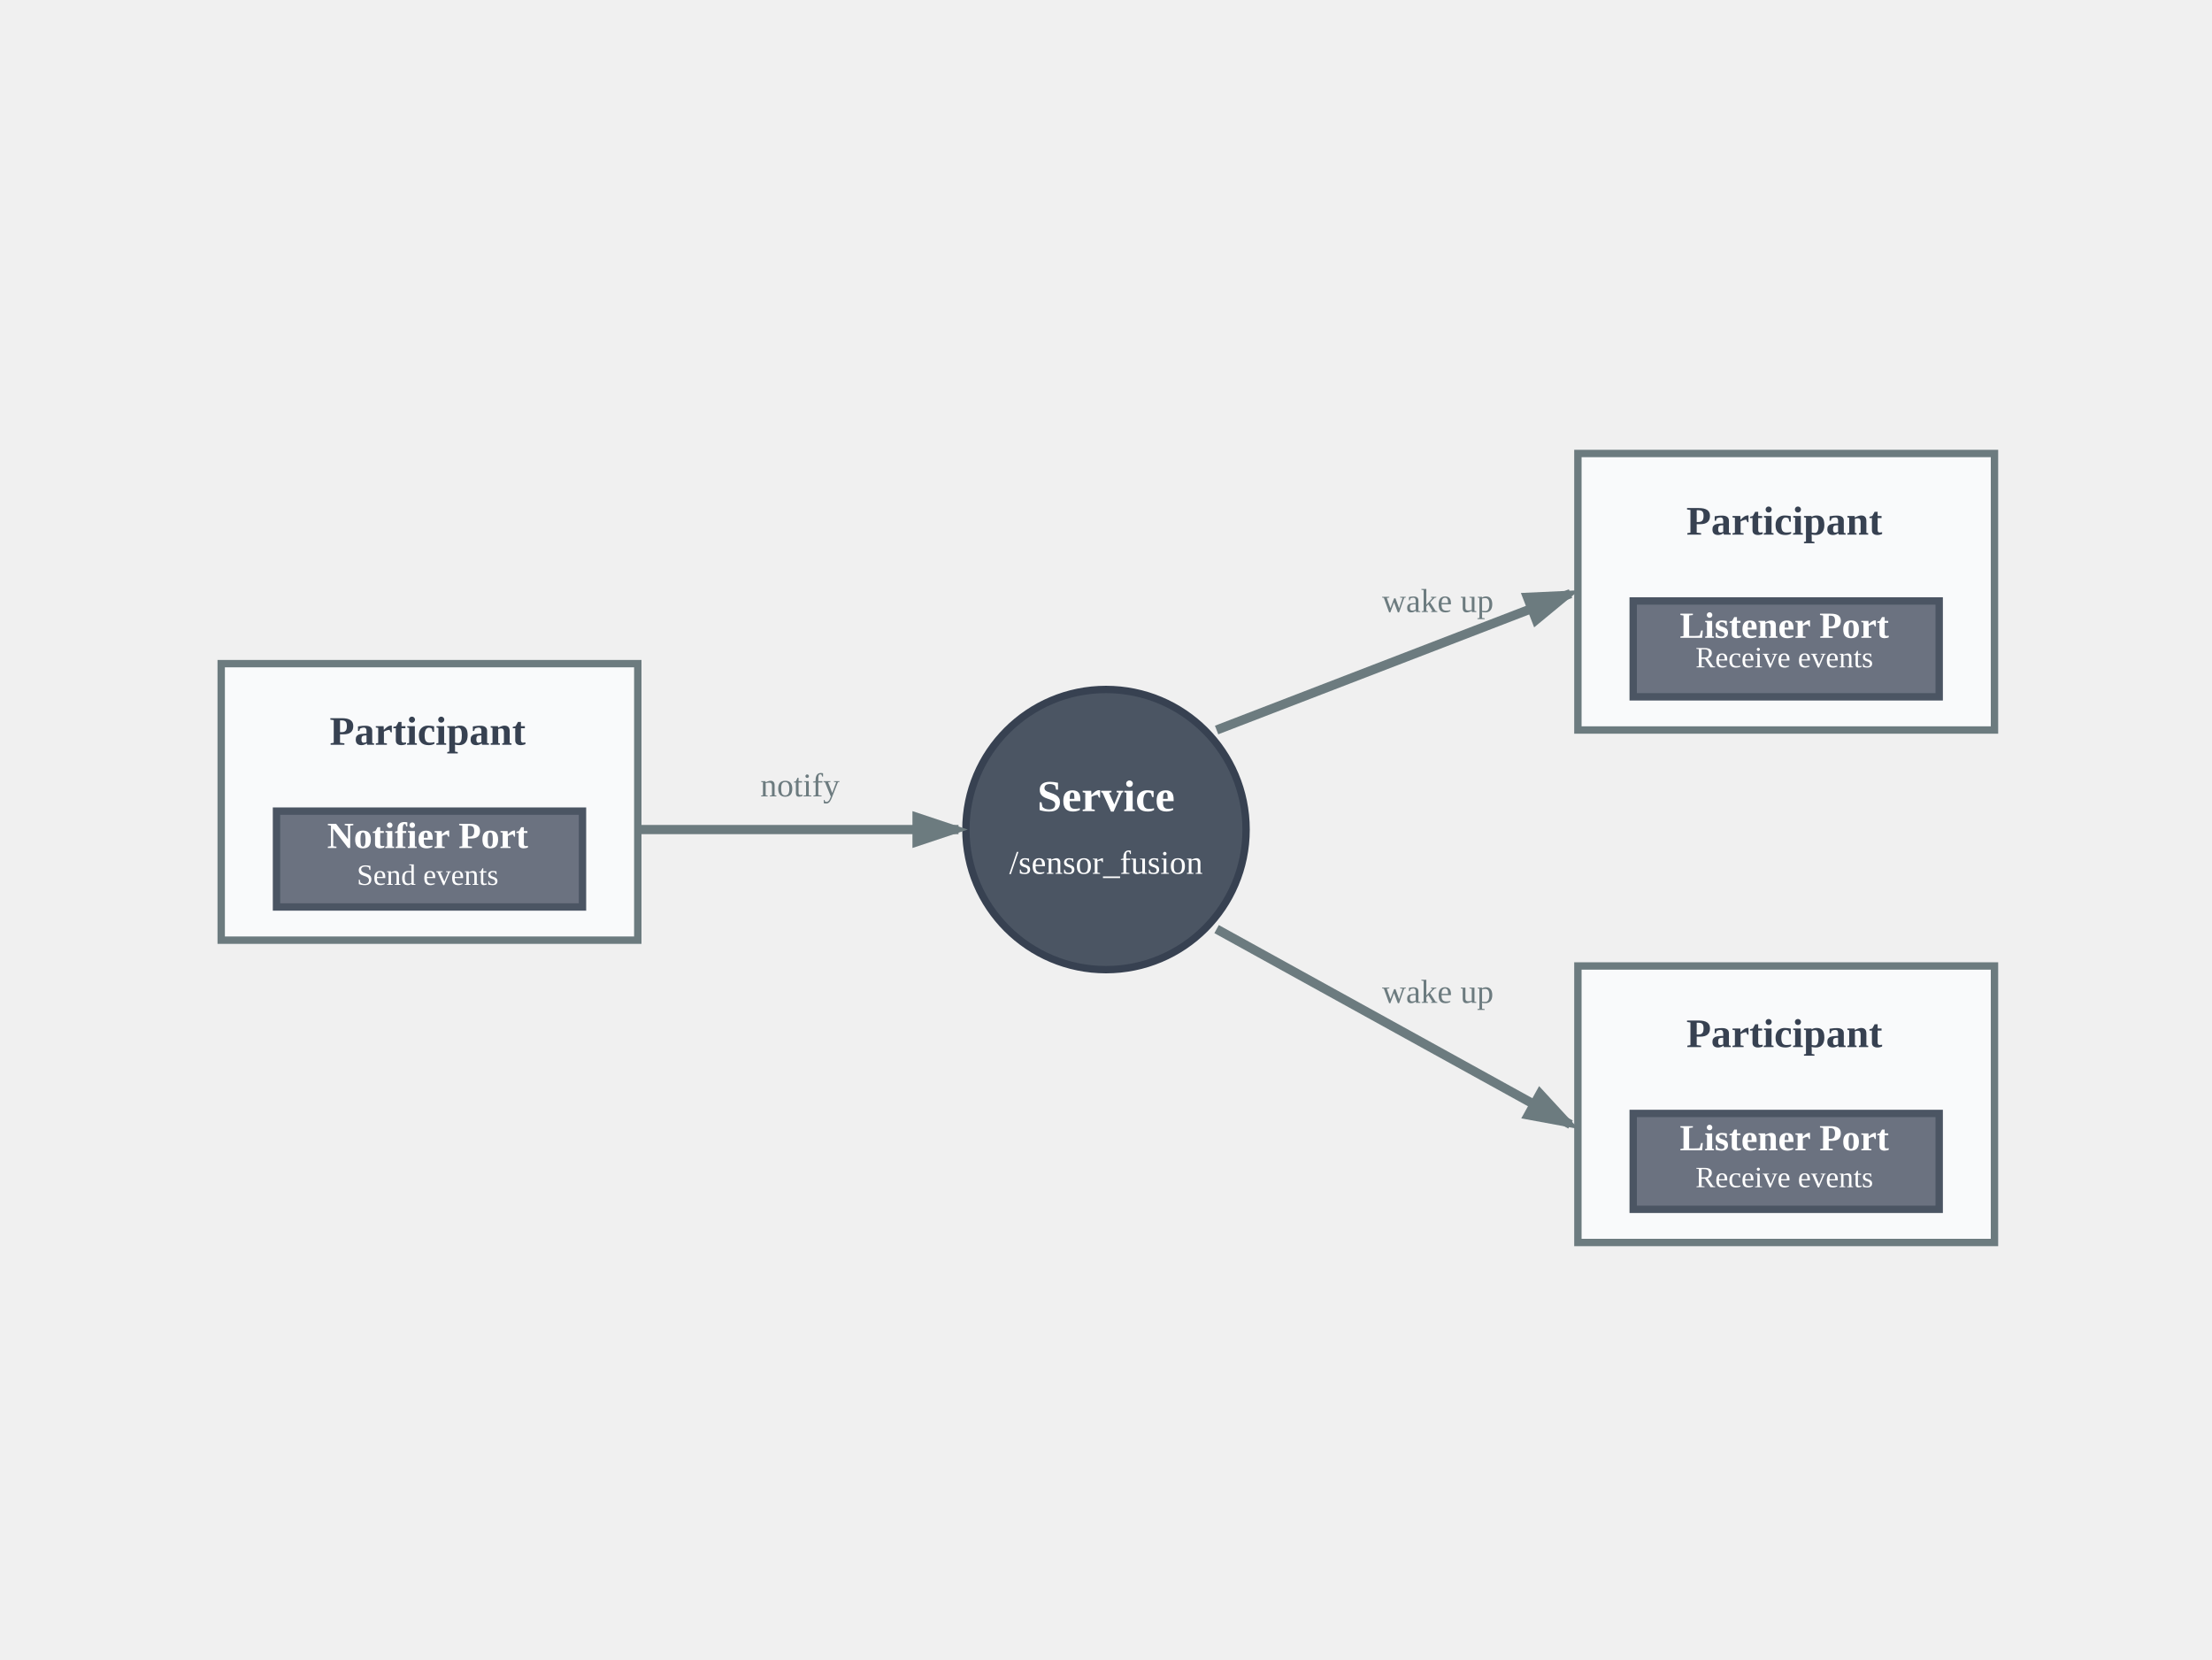
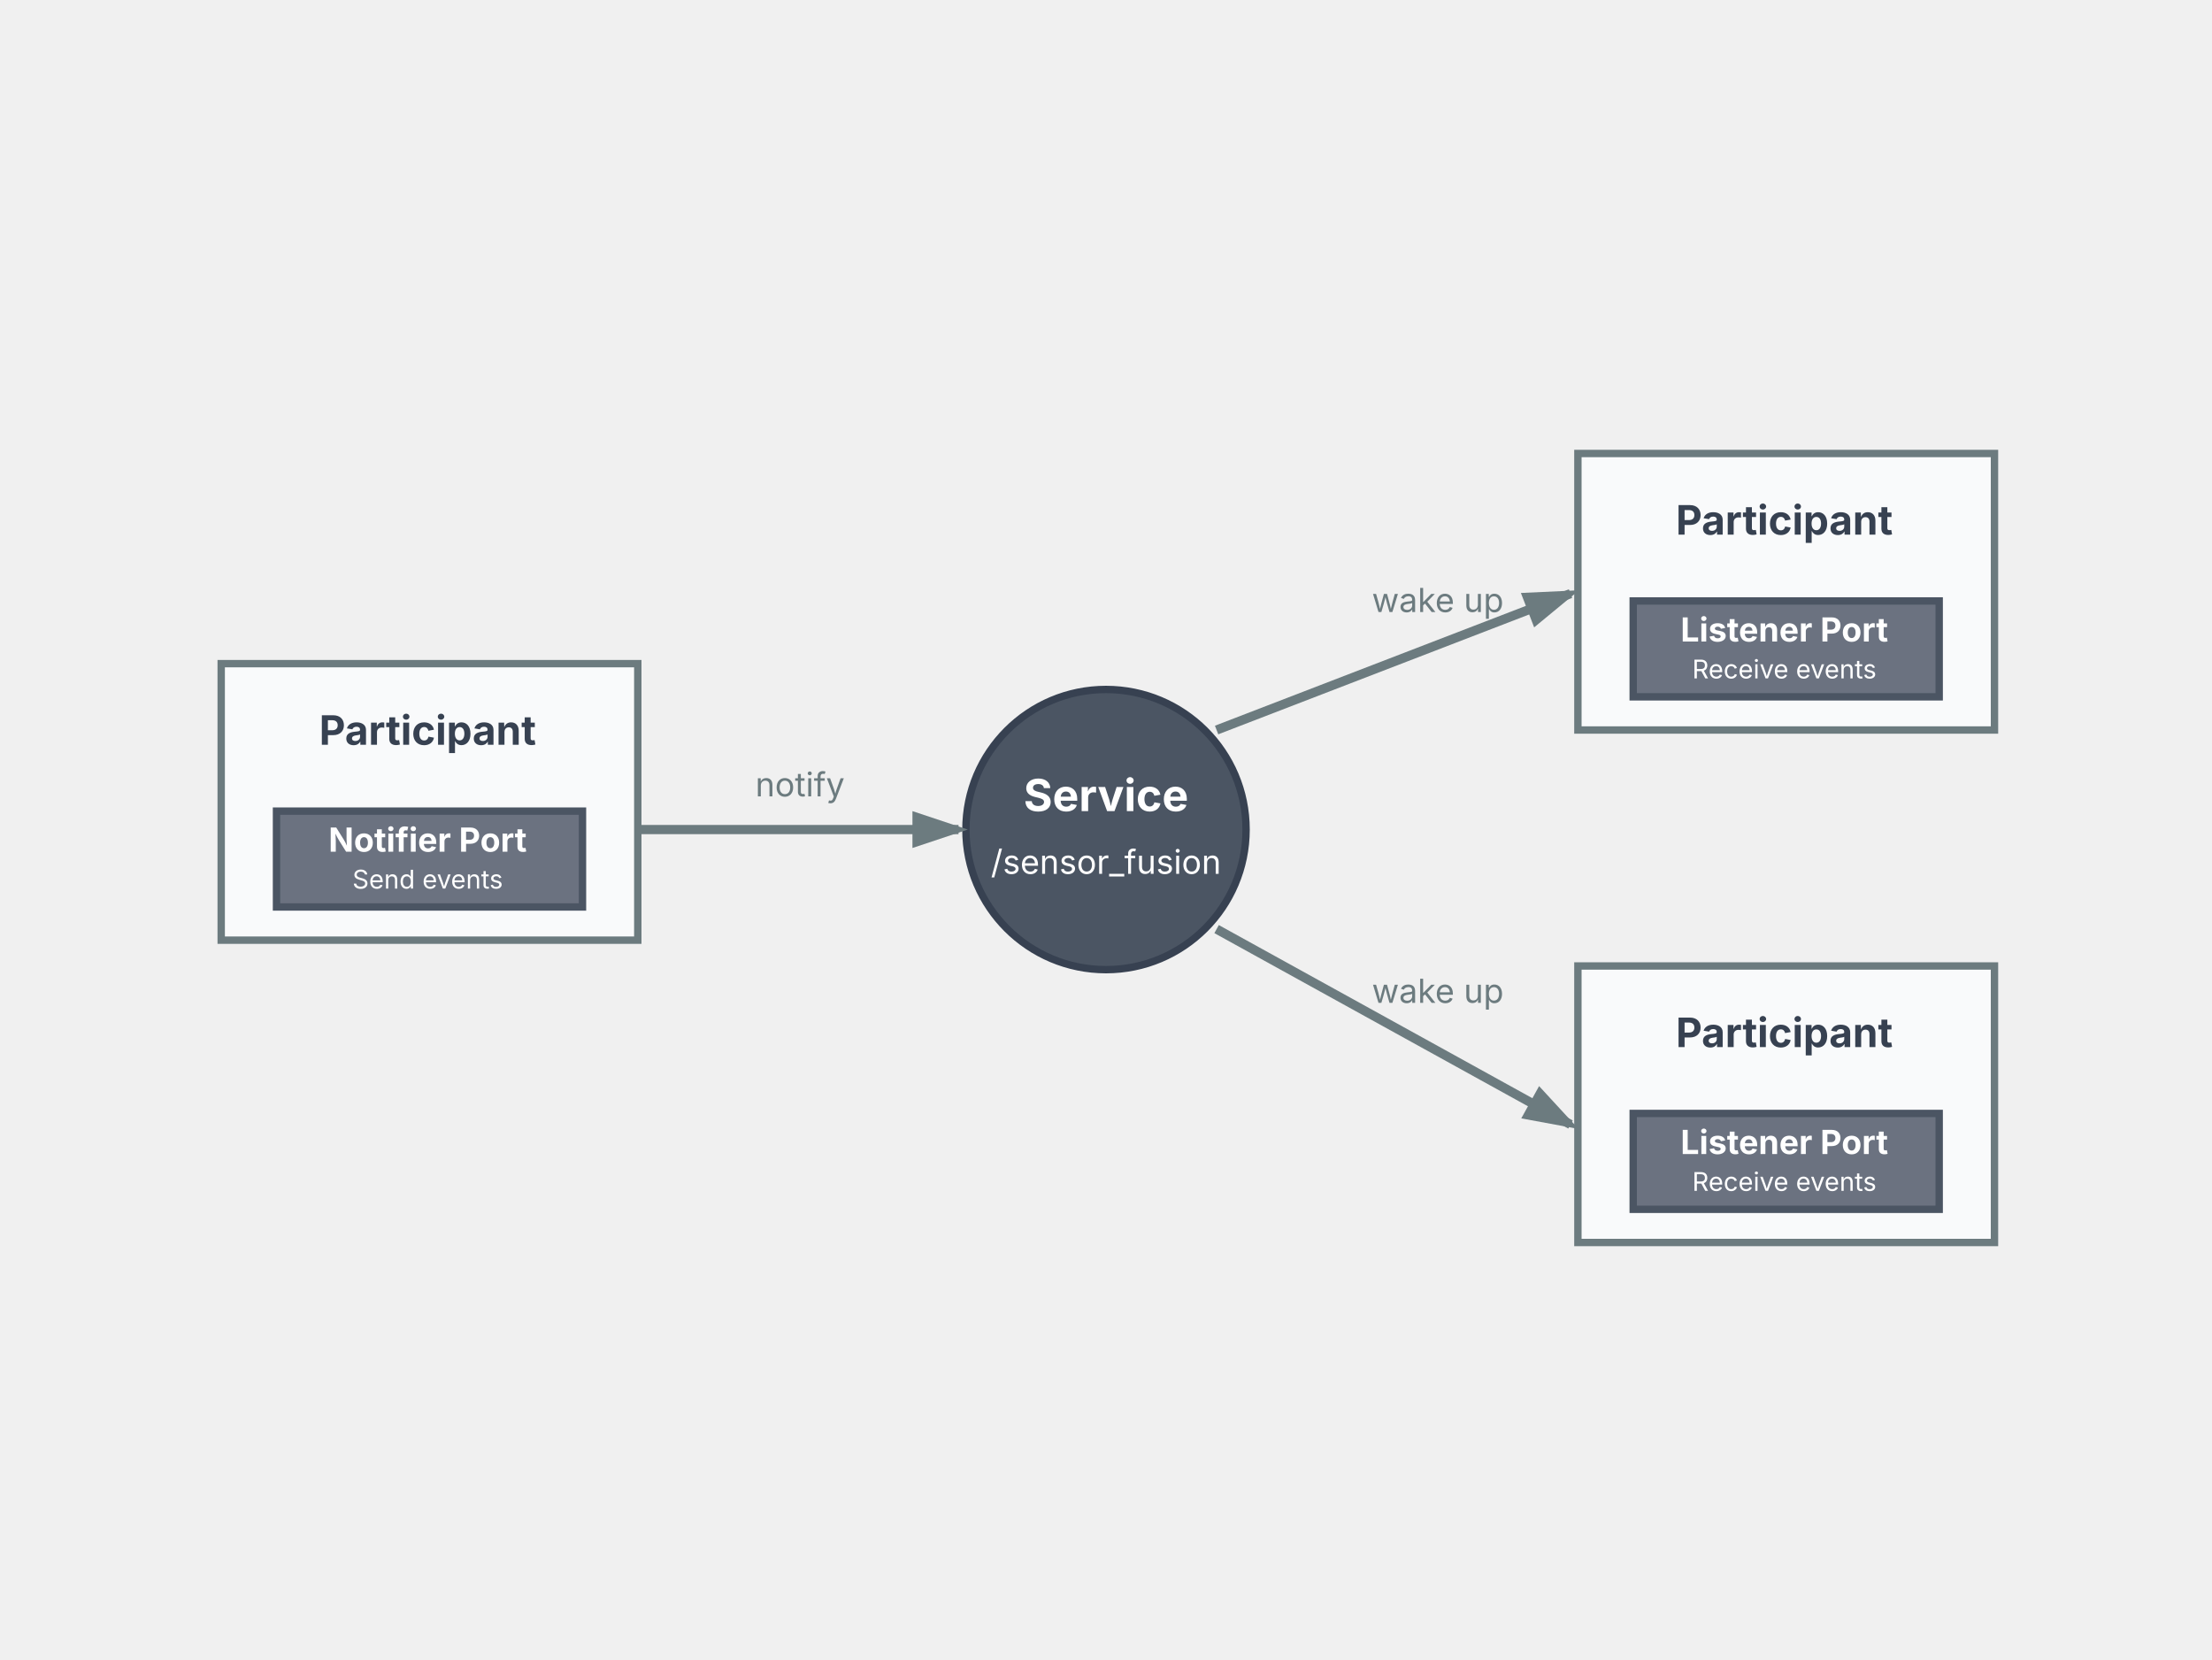
<svg xmlns="http://www.w3.org/2000/svg" viewBox="0 0 600 450">
  <defs>
+     <style>
+       .custom-fonts {
+         font-family: Inter, -apple-system, BlinkMacSystemFont, 'Segoe UI', Roboto, sans-serif;
+       }
+     </style>
    <marker id="arrowhead" markerWidth="6" markerHeight="4" refX="5" refY="2" orient="auto">
      <polygon points="0 0, 6 2, 0 4" fill="#6c7b7f" />
    </marker>
  </defs>
  <rect width="600" height="450" fill="transparent" />
  <circle cx="300" cy="225" r="38" fill="#4b5563" stroke="#374151" stroke-width="2" />
-   <text x="300" y="220" text-anchor="middle" font-size="12" font-weight="bold" fill="white">Service</text>
-   <text x="300" y="237" text-anchor="middle" font-size="9" fill="white">/sensor_fusion</text>
+   <text x="300" y="220" text-anchor="middle" class="custom-fonts" font-size="12" font-weight="bold" fill="white">Service</text>
+   <text x="300" y="237" text-anchor="middle" class="custom-fonts" font-size="9" fill="white">/sensor_fusion</text>
  <rect x="60" y="180" width="113" height="75" fill="#f9fafb" stroke="#6c7b7f" stroke-width="2" />
-   <text x="116" y="202" text-anchor="middle" font-size="11" font-weight="bold" fill="#374151">Participant</text>
+   <text x="116" y="202" text-anchor="middle" class="custom-fonts" font-size="11" font-weight="bold" fill="#374151">Participant</text>
  <rect x="75" y="220" width="83" height="26" fill="#6b7280" stroke="#4b5563" stroke-width="2" />
-   <text x="116" y="230" text-anchor="middle" font-size="10" font-weight="bold" fill="white">Notifier Port</text>
-   <text x="116" y="240" text-anchor="middle" font-size="8" fill="white">Send events</text>
+   <text x="116" y="231" text-anchor="middle" class="custom-fonts" font-size="9" font-weight="bold" fill="white">Notifier Port</text>
+   <text x="116" y="241" text-anchor="middle" class="custom-fonts" font-size="7" fill="white">Send events</text>
  <rect x="428" y="123" width="113" height="75" fill="#f9fafb" stroke="#6c7b7f" stroke-width="2" />
-   <text x="484" y="145" text-anchor="middle" font-size="11" font-weight="bold" fill="#374151">Participant</text>
+   <text x="484" y="145" text-anchor="middle" class="custom-fonts" font-size="11" font-weight="bold" fill="#374151">Participant</text>
  <rect x="443" y="163" width="83" height="26" fill="#6b7280" stroke="#4b5563" stroke-width="2" />
-   <text x="484" y="173" text-anchor="middle" font-size="10" font-weight="bold" fill="white">Listener Port</text>
-   <text x="484" y="181" text-anchor="middle" font-size="8" fill="white">Receive events</text>
+   <text x="484" y="174" text-anchor="middle" class="custom-fonts" font-size="9" font-weight="bold" fill="white">Listener Port</text>
+   <text x="484" y="184" text-anchor="middle" class="custom-fonts" font-size="7" fill="white">Receive events</text>
  <rect x="428" y="262" width="113" height="75" fill="#f9fafb" stroke="#6c7b7f" stroke-width="2" />
-   <text x="484" y="284" text-anchor="middle" font-size="11" font-weight="bold" fill="#374151">Participant</text>
+   <text x="484" y="284" text-anchor="middle" class="custom-fonts" font-size="11" font-weight="bold" fill="#374151">Participant</text>
  <rect x="443" y="302" width="83" height="26" fill="#6b7280" stroke="#4b5563" stroke-width="2" />
-   <text x="484" y="312" text-anchor="middle" font-size="10" font-weight="bold" fill="white">Listener Port</text>
-   <text x="484" y="322" text-anchor="middle" font-size="8" fill="white">Receive events</text>
+   <text x="484" y="313" text-anchor="middle" class="custom-fonts" font-size="9" font-weight="bold" fill="white">Listener Port</text>
+   <text x="484" y="323" text-anchor="middle" class="custom-fonts" font-size="7" fill="white">Receive events</text>
  <line x1="173" y1="225" x2="260" y2="225" stroke="#6c7b7f" stroke-width="2.5" marker-end="url(#arrowhead)" />
-   <text x="217" y="216" text-anchor="middle" font-size="9" fill="#6c7b7f">notify</text>
+   <text x="217" y="216" text-anchor="middle" class="custom-fonts" font-size="9" fill="#6c7b7f">notify</text>
  <line x1="330" y1="198" x2="426" y2="161" stroke="#6c7b7f" stroke-width="2.5" marker-end="url(#arrowhead)" />
-   <text x="390" y="166" text-anchor="middle" font-size="9" fill="#6c7b7f">wake up</text>
+   <text x="390" y="166" text-anchor="middle" class="custom-fonts" font-size="9" fill="#6c7b7f">wake up</text>
  <line x1="330" y1="252" x2="426" y2="305" stroke="#6c7b7f" stroke-width="2.5" marker-end="url(#arrowhead)" />
-   <text x="390" y="272" text-anchor="middle" font-size="9" fill="#6c7b7f">wake up</text>
+   <text x="390" y="272" text-anchor="middle" class="custom-fonts" font-size="9" fill="#6c7b7f">wake up</text>
</svg>
